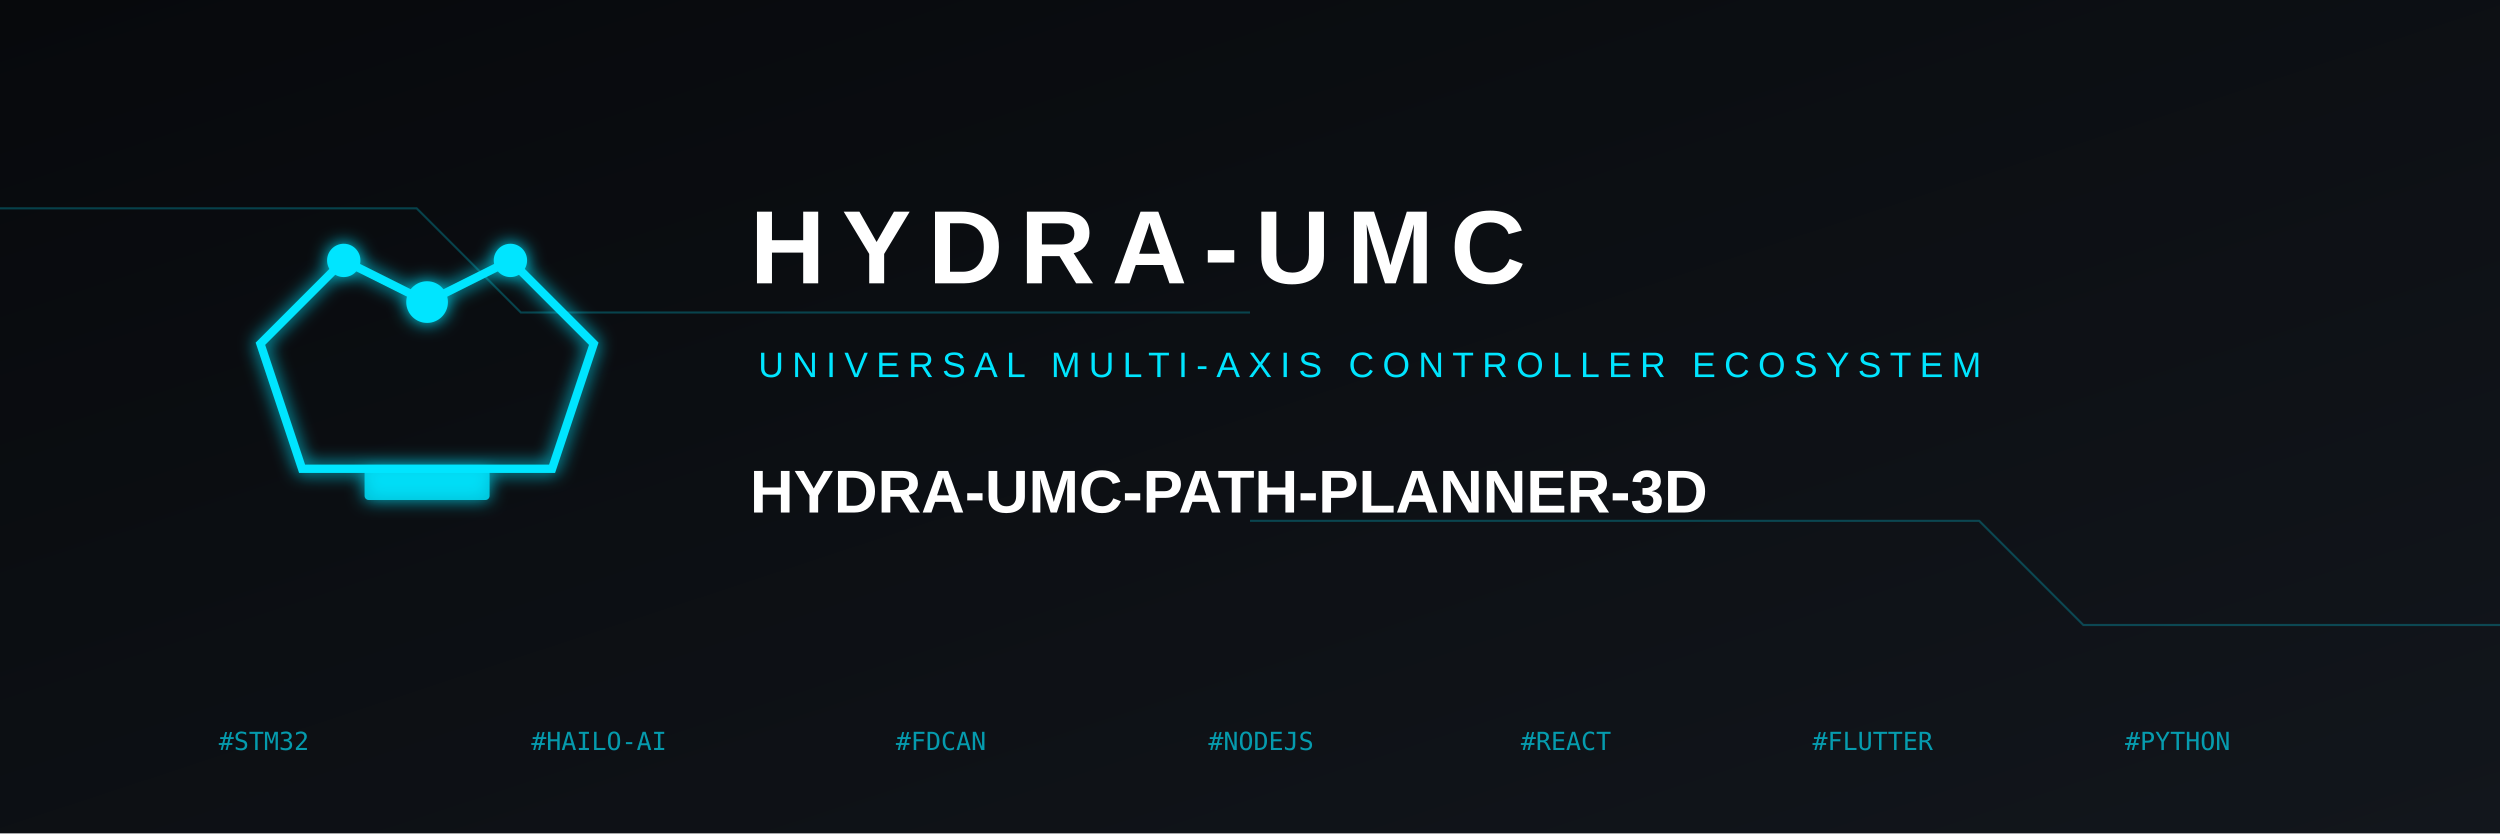
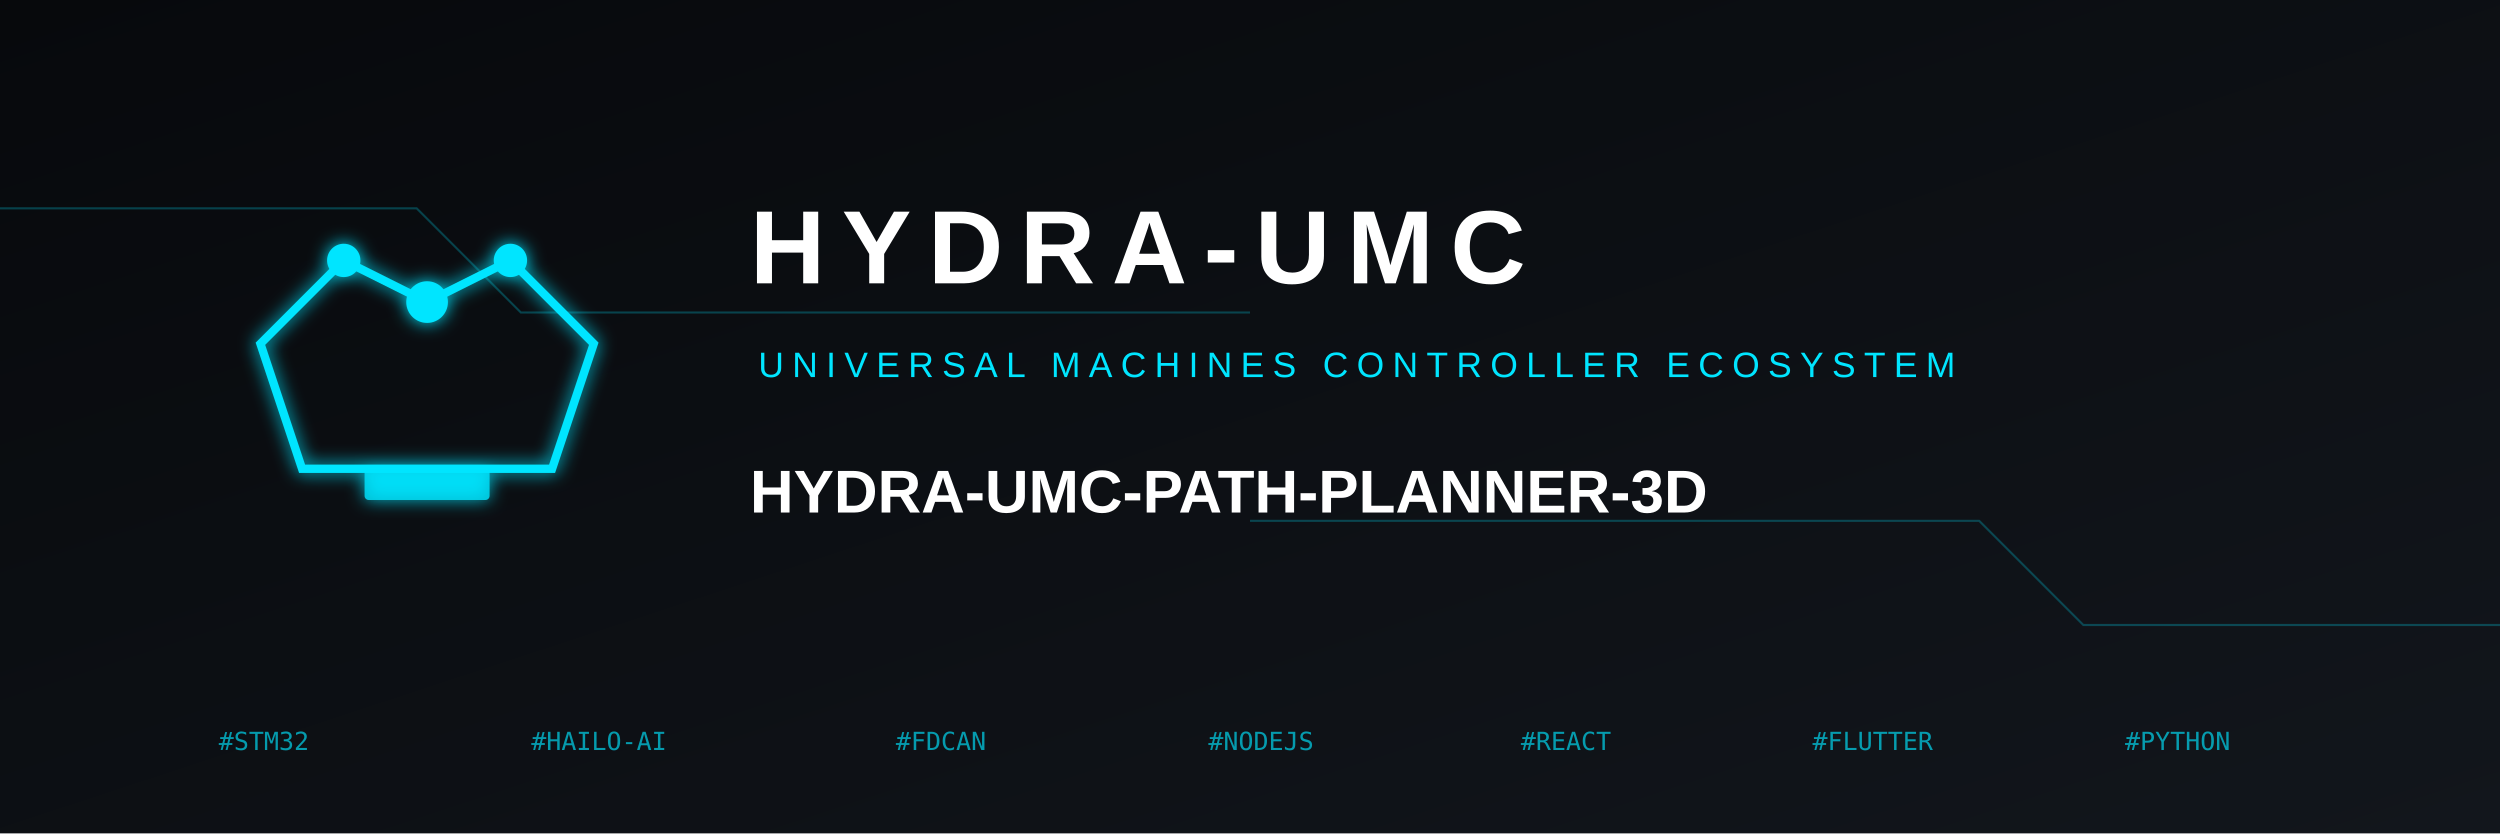
<svg xmlns="http://www.w3.org/2000/svg" viewBox="0 0 1200 400" role="img" aria-labelledby="title desc">
  <defs>
    <linearGradient id="bg" x1="0%" y1="0%" x2="100%" y2="100%">
      <stop stop-color="#07090C" />
      <stop offset="1" stop-color="#12161C" />
    </linearGradient>
    <filter id="g">
      <feGaussianBlur stdDeviation="4" result="b" />
      <feMerge>
        <feMergeNode in="b" />
        <feMergeNode in="SourceGraphic" />
      </feMerge>
    </filter>
  </defs>
  <rect width="1200" height="400" fill="url(#bg)" />
  <g fill="none" stroke="#00E5FF" stroke-width="1" opacity=".25">
    <path d="M0 100H200L250 150H600" />
    <path d="M1200 300H1000L950 250H600" />
  </g>
  <g transform="translate(205 185)" filter="url(#g)">
    <path d="M-60,40 -80,-20 -40,-60 0,-40 40,-60 80,-20 60,40Z" fill="none" stroke="#00E5FF" stroke-width="4" />
    <circle cy="-40" r="10" fill="#00E5FF" />
    <circle cx="-40" cy="-60" r="8" fill="#00E5FF" />
    <circle cx="40" cy="-60" r="8" fill="#00E5FF" />
    <rect x="-30" y="40" width="60" height="15" rx="2" fill="#00E5FF" opacity=".8" />
  </g>
  <text x="360" y="136" font-family="Arial,sans-serif" font-size="50" font-weight="bold" fill="#FFF" letter-spacing="8">HYDRA-UMC</text>
-   <text x="364" y="181" font-family="Arial,sans-serif" font-size="17" fill="#00E5FF" letter-spacing="4">UNIVERSAL MULTI-AXIS CONTROLLER ECOSYSTEM</text>
+   <text x="364" y="181" font-family="Arial,sans-serif" font-size="17" fill="#00E5FF" letter-spacing="4">UNIVERSAL MACHINES CONTROLLER ECOSYSTEM</text>
  <text x="360" y="246" font-family="Arial,sans-serif" font-size="29" font-weight="bold" fill="#FFF">HYDRA-UMC-PATH-PLANNER-3D</text>
  <g font-family="monospace" font-size="12" fill="#00E5FF" opacity=".65">
    <text x="105" y="360">#STM32</text>
    <text x="255" y="360">#HAILO-AI</text>
    <text x="430" y="360">#FDCAN</text>
    <text x="580" y="360">#NODEJS</text>
    <text x="730" y="360">#REACT</text>
    <text x="870" y="360">#FLUTTER</text>
    <text x="1020" y="360">#PYTHON</text>
  </g>
</svg>
